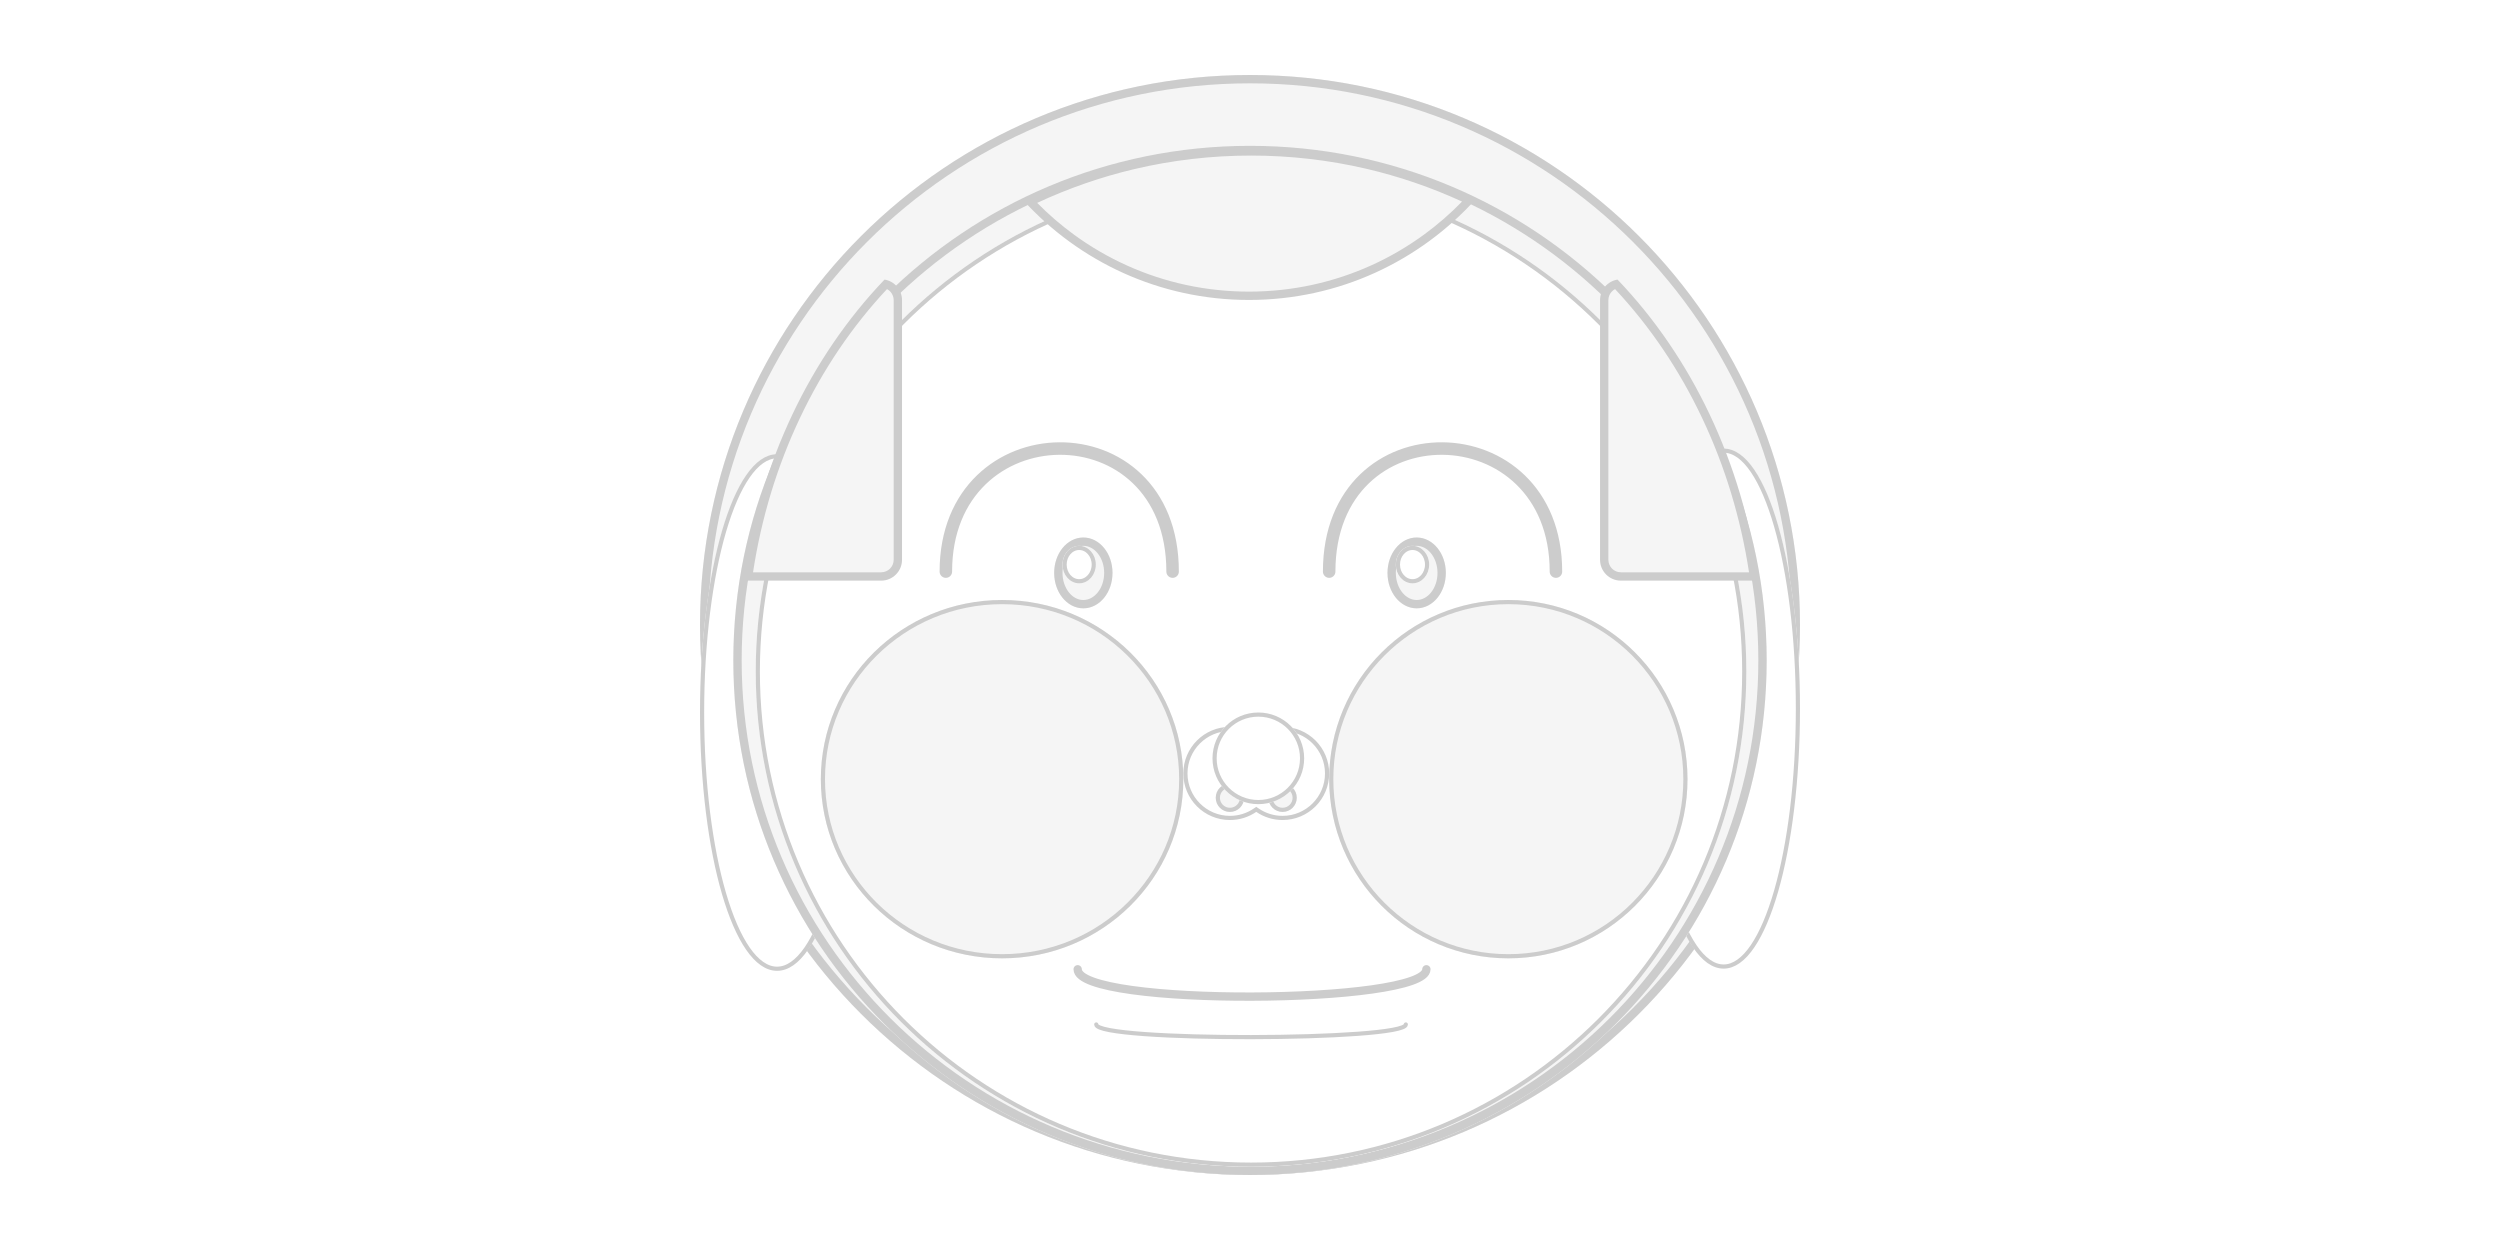
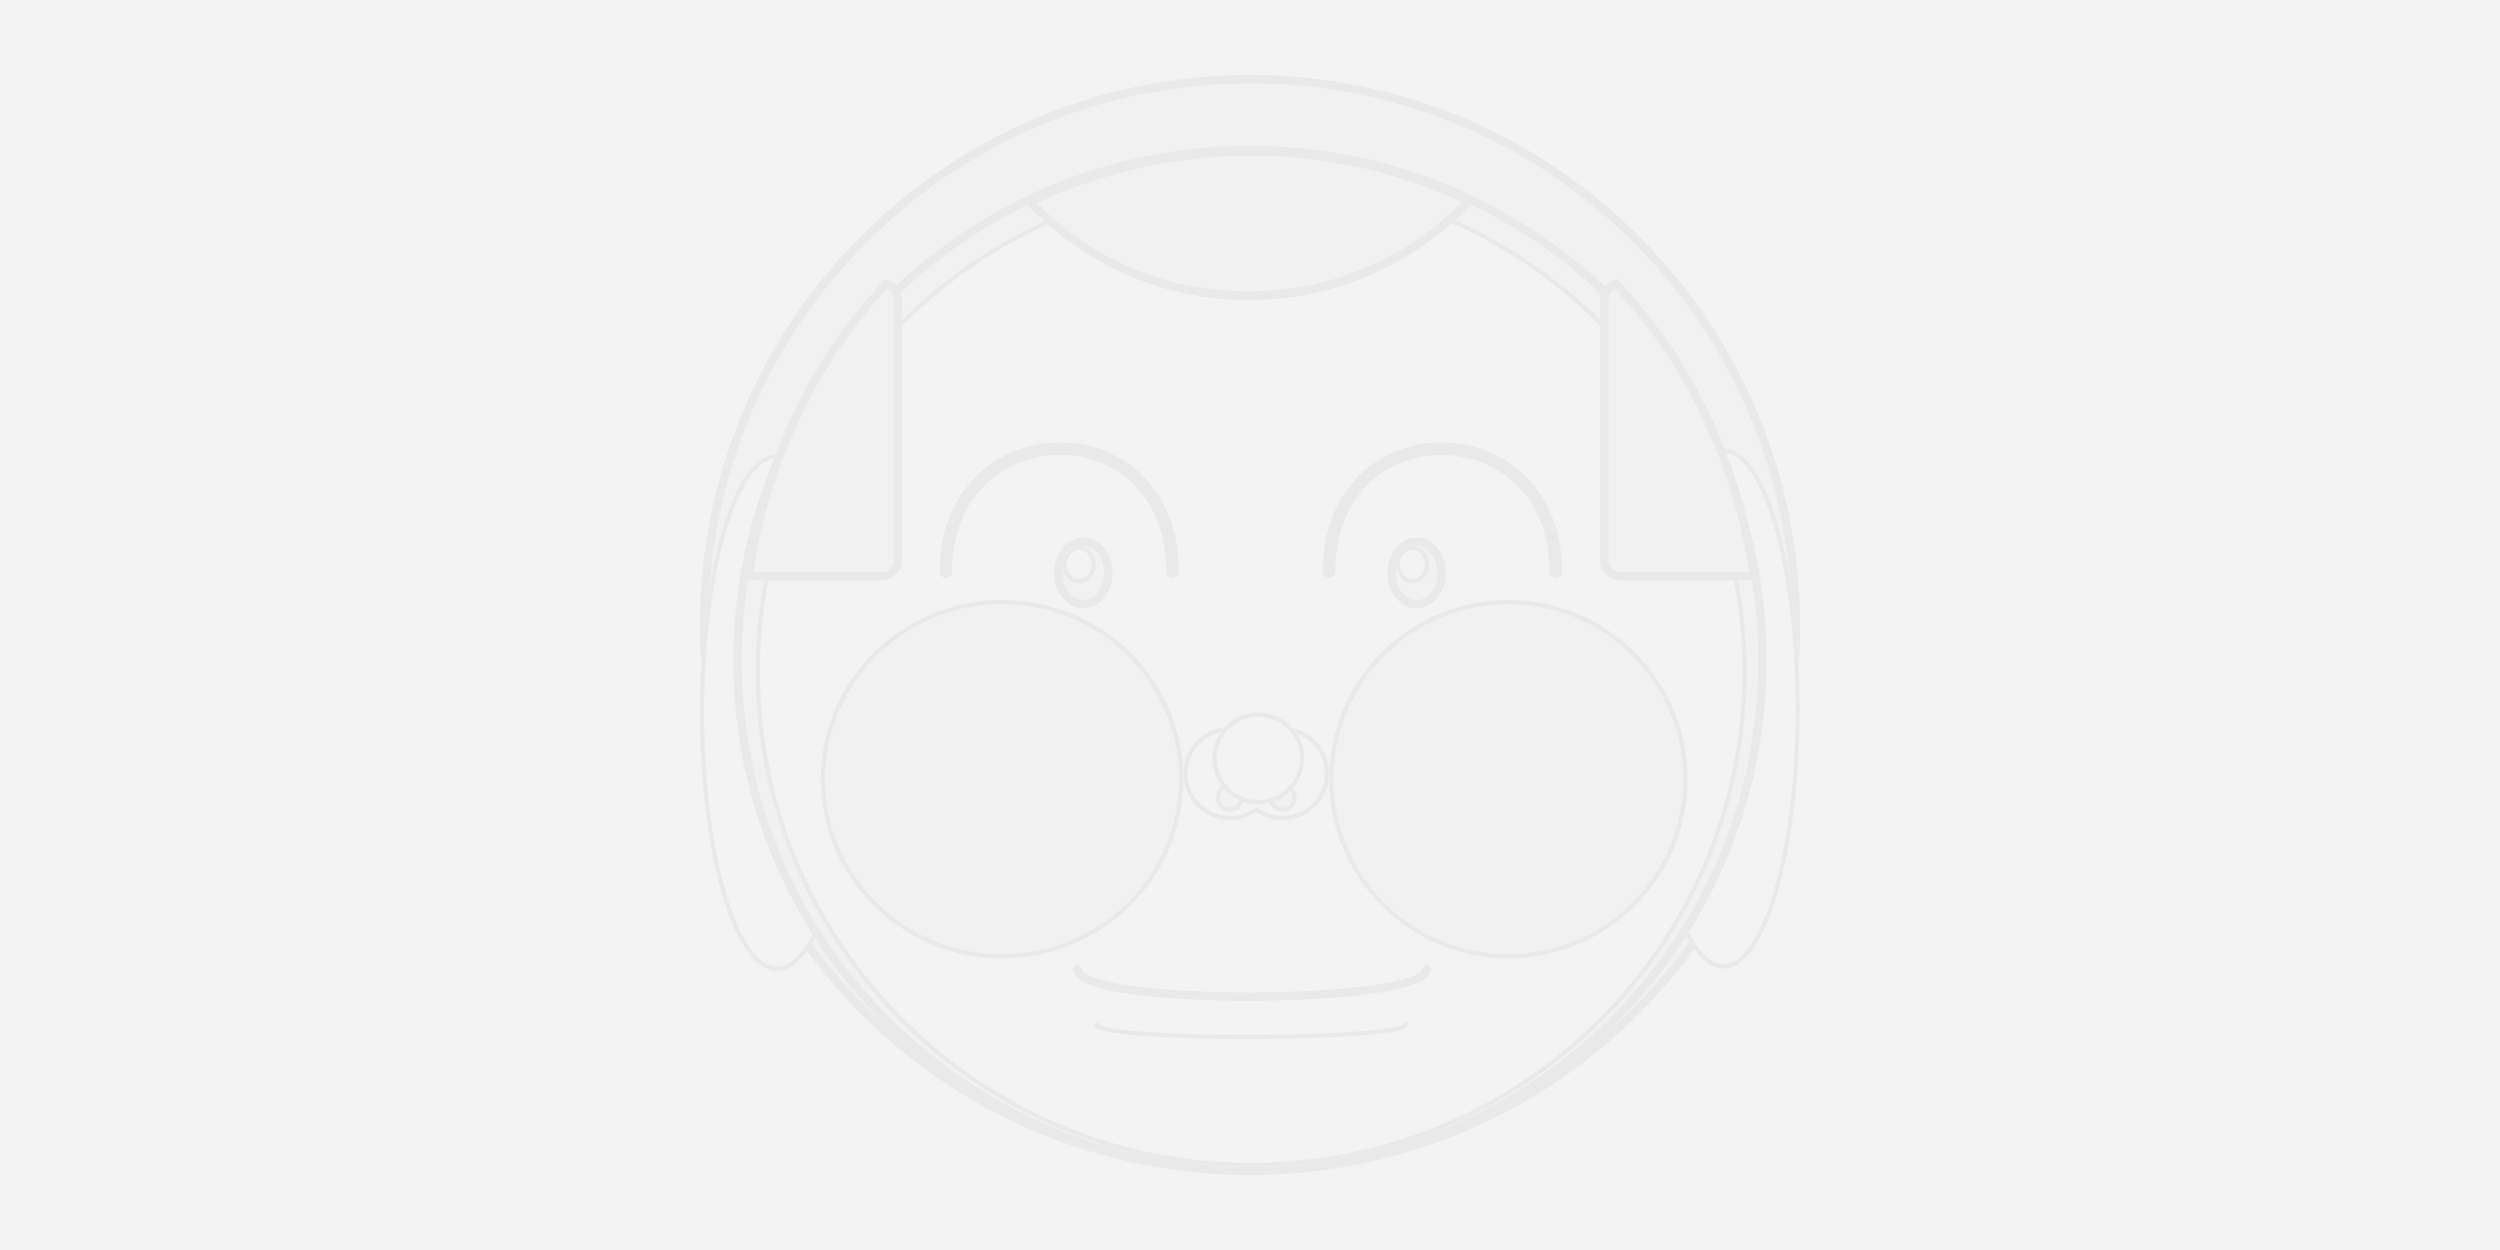
- <svg xmlns="http://www.w3.org/2000/svg" width="600" height="300" viewBox="0 0 600 300">
-   <defs>
-     <clipPath id="clip-Bootstrap_Jumbotron_1">
-       <rect width="600" height="300" />
+ <svg xmlns="http://www.w3.org/2000/svg" xmlns:xlink="http://www.w3.org/1999/xlink" version="1.1" id="Layer_1" opacity="0.2" x="0px" y="0px" viewBox="0 0 600 300" style="enable-background:new 0 0 600 300;" xml:space="preserve">
+   <style type="text/css">
+ 	.st0{clip-path:url(#SVGID_2_);}
+ 	.st1{fill:#FFFFFF;}
+ 	.st2{fill:#F5F5F5;}
+ 	.st3{fill:none;stroke:#CCCCCC;stroke-width:2;}
+ 	.st4{fill:none;stroke:#CCCCCC;}
+ 	.st5{fill:none;stroke:#CCCCCC;stroke-linecap:round;}
+ 	.st6{fill:#CCCCCC;}
+ 	.st7{fill:none;stroke:#CCCCCC;stroke-width:2;stroke-linecap:round;}
+ 	.st8{fill:none;stroke:#CCCCCC;stroke-width:3;stroke-linecap:round;}
+ </style>
+   <g>
+     <defs>
+       <rect id="SVGID_1_" width="600" height="300" />
+     </defs>
+     <clipPath id="SVGID_2_">
+       <use xlink:href="#SVGID_1_" style="overflow:visible;" />
    </clipPath>
-   </defs>
-   <g id="Bootstrap_Jumbotron_1" data-name="Bootstrap Jumbotron – 1" clip-path="url(#clip-Bootstrap_Jumbotron_1)">
-     <rect width="600" height="300" fill="#fff" />
-     <g id="Mobile" transform="translate(168 18)">
-       <g id="Hair_Back" data-name="Hair Back" fill="#f5f5f5" stroke="#ccc" stroke-width="2">
-         <circle cx="132" cy="132" r="132" stroke="none" />
-         <circle cx="132" cy="132" r="131" fill="none" />
-       </g>
-       <g id="Right_Ear" data-name="Right Ear" transform="translate(0 90.75)">
-         <g id="Ellipse_43" data-name="Ellipse 43" transform="translate(0 0.25)" fill="#fff" stroke="#ccc" stroke-width="1">
-           <ellipse cx="18.5" cy="62" rx="18.5" ry="62" stroke="none" />
-           <ellipse cx="18.5" cy="62" rx="18" ry="61.5" fill="none" />
+     <g id="Bootstrap_Jumbotron_1" class="st0">
+       <rect class="st1" width="600" height="300" />
+       <g id="Mobile" transform="translate(168 18)">
+         <g id="Hair_Back">
+           <circle class="st2" cx="132" cy="132" r="132" />
+           <circle class="st3" cx="132" cy="132" r="131" />
        </g>
-       </g>
-       <g id="Left_Ear" data-name="Left Ear" transform="translate(227.347 89.651)">
-         <g id="Ellipse_44" data-name="Ellipse 44" transform="translate(0 0)" fill="#fff" stroke="#ccc" stroke-width="1">
-           <ellipse cx="18.326" cy="62.409" rx="18.326" ry="62.409" stroke="none" />
-           <ellipse cx="18.326" cy="62.409" rx="17.826" ry="61.909" fill="none" />
-         </g>
-       </g>
-       <g id="Hair" transform="translate(8 17)" fill="#f5f5f5" stroke="#ccc" stroke-width="2">
-         <ellipse cx="124" cy="123.5" rx="124" ry="123.5" stroke="none" />
-         <ellipse cx="124" cy="123.5" rx="123" ry="122.5" fill="none" />
-       </g>
-       <g id="Face" transform="translate(13.373 24.27)" fill="#fff" stroke="#ccc" stroke-linecap="round" stroke-width="1">
-         <circle cx="118.874" cy="118.874" r="118.874" stroke="none" />
-         <circle cx="118.874" cy="118.874" r="118.374" fill="none" />
-       </g>
-       <g id="Left_Eye" data-name="Left Eye" transform="translate(165 111.375)">
-         <g id="Ellipse_17" data-name="Ellipse 17" transform="translate(0 -0.375)" fill="#f5f5f5" stroke="#ccc" stroke-width="2">
-           <ellipse cx="7" cy="8.5" rx="7" ry="8.5" stroke="none" />
-           <ellipse cx="7" cy="8.5" rx="6" ry="7.5" fill="none" />
-         </g>
-         <g id="Ellipse_47" data-name="Ellipse 47" transform="translate(2 1.625)" fill="#fff" stroke="#ccc" stroke-width="1">
-           <ellipse cx="4" cy="4.5" rx="4" ry="4.5" stroke="none" />
-           <ellipse cx="4" cy="4.5" rx="3.5" ry="4" fill="none" />
-         </g>
-       </g>
-       <g id="Right_Eye" data-name="Right Eye" transform="translate(84.563 111.375)">
-         <g id="Ellipse_16" data-name="Ellipse 16" transform="translate(0.438 -0.375)" fill="#f5f5f5" stroke="#ccc" stroke-width="2">
-           <ellipse cx="7" cy="8.5" rx="7" ry="8.5" stroke="none" />
-           <ellipse cx="7" cy="8.5" rx="6" ry="7.5" fill="none" />
-         </g>
-         <g id="Ellipse_46" data-name="Ellipse 46" transform="translate(2.438 1.625)" fill="#fff" stroke="#ccc" stroke-width="1">
-           <ellipse cx="4" cy="4.5" rx="4" ry="4.5" stroke="none" />
-           <ellipse cx="4" cy="4.5" rx="3.5" ry="4" fill="none" />
-         </g>
-       </g>
-       <g id="Cheek_Right" data-name="Cheek Right" transform="translate(29 126)" fill="#f5f5f5" stroke="#ccc" stroke-linecap="round" stroke-width="1">
-         <ellipse cx="43.5" cy="43" rx="43.5" ry="43" stroke="none" />
-         <ellipse cx="43.5" cy="43" rx="43" ry="42.5" fill="none" />
-       </g>
-       <g id="Cheek_Left" data-name="Cheek Left" transform="translate(151 126)" fill="#f5f5f5" stroke="#ccc" stroke-linecap="round" stroke-width="1">
-         <circle cx="43" cy="43" r="43" stroke="none" />
-         <circle cx="43" cy="43" r="42.5" fill="none" />
-       </g>
-       <g id="Nose" transform="translate(116 153.105)">
-         <g id="Nostrils_Outer" data-name="Nostrils Outer" transform="translate(0 3.34)" fill="#fff">
-           <path d="M 23.82 21.862 C 21.651 21.862 19.564 21.216 17.783 19.993 L 17.5 19.799 L 17.217 19.993 C 15.437 21.216 13.349 21.862 11.181 21.862 C 5.291 21.862 0.5 17.07 0.5 11.181 C 0.5 5.291 5.291 0.5 11.181 0.5 C 13.349 0.5 15.436 1.146 17.217 2.368 L 17.5 2.562 L 17.783 2.368 C 19.564 1.146 21.651 0.5 23.82 0.5 C 26.673 0.5 29.355 1.611 31.372 3.628 C 33.389 5.646 34.5 8.328 34.5 11.181 C 34.5 14.034 33.389 16.716 31.372 18.733 C 29.355 20.751 26.673 21.862 23.82 21.862 Z" stroke="none" />
-           <path d="M 23.82 21.362 C 29.433 21.362 34 16.794 34 11.181 C 34 5.567 29.433 1 23.82 1 C 21.753 1 19.763 1.616 18.066 2.781 L 17.5 3.169 L 16.934 2.781 C 15.237 1.616 13.248 1 11.181 1 C 5.567 1 1 5.567 1 11.181 C 1 16.794 5.567 21.362 11.181 21.362 C 13.248 21.362 15.237 20.746 16.934 19.581 L 17.5 19.193 L 18.066 19.581 C 19.763 20.746 21.753 21.362 23.82 21.362 M 23.82 22.362 C 21.474 22.362 19.298 21.64 17.5 20.406 C 15.702 21.64 13.526 22.362 11.181 22.362 C 5.006 22.362 0 17.356 0 11.181 C 0 5.006 5.006 4.22546372647048e-06 11.181 4.22546372647048e-06 C 13.526 4.22546372647048e-06 15.702 0.722 17.5 1.956 C 19.298 0.722 21.474 4.22546372647048e-06 23.82 4.22546372647048e-06 C 29.995 4.22546372647048e-06 35 5.006 35 11.181 C 35 17.356 29.995 22.362 23.82 22.362 Z" stroke="none" fill="#ccc" />
-         </g>
-         <g id="Nostrils" transform="translate(7.778 16.952)">
-           <g id="Ellipse_29" data-name="Ellipse 29" fill="#f5f5f5" stroke="#ccc" stroke-width="1">
-             <circle cx="3.403" cy="3.403" r="3.403" stroke="none" />
-             <circle cx="3.403" cy="3.403" r="2.903" fill="none" />
-           </g>
-           <g id="Ellipse_30" data-name="Ellipse 30" transform="translate(12.639)" fill="#f5f5f5" stroke="#ccc" stroke-width="1">
-             <circle cx="3.403" cy="3.403" r="3.403" stroke="none" />
-             <circle cx="3.403" cy="3.403" r="2.903" fill="none" />
+         <g id="Right_Ear" transform="translate(0 90.75)">
+           <g id="Ellipse_43" transform="translate(0 0.25)">
+             <ellipse class="st1" cx="18.5" cy="62" rx="18.5" ry="62" />
+             <ellipse class="st4" cx="18.5" cy="62" rx="18" ry="61.5" />
          </g>
        </g>
-         <g id="Nose_Front" data-name="Nose Front" transform="translate(7 -0.105)" fill="#fff" stroke="#ccc" stroke-width="1">
-           <circle cx="11" cy="11" r="11" stroke="none" />
-           <circle cx="11" cy="11" r="10.5" fill="none" />
+         <g id="Left_Ear" transform="translate(227.347 89.651)">
+           <g id="Ellipse_44" transform="translate(0 0)">
+             <ellipse class="st1" cx="18.3" cy="62.4" rx="18.3" ry="62.4" />
+             <ellipse class="st4" cx="18.3" cy="62.4" rx="17.8" ry="61.9" />
+           </g>
        </g>
+         <g id="Hair" transform="translate(8 17)">
+           <ellipse class="st2" cx="124" cy="123.5" rx="124" ry="123.5" />
+           <ellipse class="st3" cx="124" cy="123.5" rx="123" ry="122.5" />
+         </g>
+         <g id="Face" transform="translate(13.373 24.27)">
+           <circle class="st1" cx="118.9" cy="118.9" r="118.9" />
+           <circle class="st5" cx="118.9" cy="118.9" r="118.4" />
+         </g>
+         <g id="Left_Eye" transform="translate(165 111.375)">
+           <g id="Ellipse_17" transform="translate(0 -0.375)">
+             <ellipse class="st2" cx="7" cy="8.5" rx="7" ry="8.5" />
+             <ellipse class="st3" cx="7" cy="8.5" rx="6" ry="7.5" />
+           </g>
+           <g id="Ellipse_47" transform="translate(2 1.625)">
+             <ellipse class="st1" cx="4" cy="4.5" rx="4" ry="4.5" />
+             <ellipse class="st4" cx="4" cy="4.5" rx="3.5" ry="4" />
+           </g>
+         </g>
+         <g id="Right_Eye" transform="translate(84.563 111.375)">
+           <g id="Ellipse_16" transform="translate(0.438 -0.375)">
+             <ellipse class="st2" cx="7" cy="8.5" rx="7" ry="8.5" />
+             <ellipse class="st3" cx="7" cy="8.5" rx="6" ry="7.5" />
+           </g>
+           <g id="Ellipse_46" transform="translate(2.438 1.625)">
+             <ellipse class="st1" cx="4" cy="4.5" rx="4" ry="4.5" />
+             <ellipse class="st4" cx="4" cy="4.5" rx="3.5" ry="4" />
+           </g>
+         </g>
+         <g id="Cheek_Right" transform="translate(29 126)">
+           <ellipse class="st2" cx="43.5" cy="43" rx="43.5" ry="43" />
+           <ellipse class="st5" cx="43.5" cy="43" rx="43" ry="42.5" />
+         </g>
+         <g id="Cheek_Left" transform="translate(151 126)">
+           <circle class="st2" cx="43" cy="43" r="43" />
+           <circle class="st5" cx="43" cy="43" r="42.5" />
+         </g>
+         <g id="Nose" transform="translate(116 153.105)">
+           <g id="Nostrils_Outer" transform="translate(0 3.34)">
+             <path class="st1" d="M23.8,21.9c-2.2,0-4.3-0.6-6-1.9l-0.3-0.2L17.2,20c-1.8,1.2-3.9,1.9-6,1.9c-5.9,0-10.7-4.8-10.7-10.7       S5.3,0.5,11.2,0.5c2.2,0,4.3,0.6,6,1.9l0.3,0.2l0.3-0.2c1.8-1.2,3.9-1.9,6-1.9c2.9,0,5.5,1.1,7.6,3.1c2,2,3.1,4.7,3.1,7.6       s-1.1,5.5-3.1,7.6C29.4,20.8,26.7,21.9,23.8,21.9z" />
+             <path class="st6" d="M23.8,21.4c5.6,0,10.2-4.6,10.2-10.2S29.4,1,23.8,1c-2.1,0-4.1,0.6-5.8,1.8l-0.6,0.4l-0.6-0.4       C15.2,1.6,13.2,1,11.2,1C5.6,1,1,5.6,1,11.2s4.6,10.2,10.2,10.2c2.1,0,4.1-0.6,5.8-1.8l0.6-0.4l0.6,0.4       C19.8,20.7,21.8,21.4,23.8,21.4 M23.8,22.4c-2.3,0-4.5-0.7-6.3-2c-1.8,1.2-4,2-6.3,2C5,22.4,0,17.4,0,11.2S5,0,11.2,0       c2.3,0,4.5,0.7,6.3,2c1.8-1.2,4-2,6.3-2C30,0,35,5,35,11.2S30,22.4,23.8,22.4z" />
+           </g>
+           <g id="Nostrils" transform="translate(7.778 16.952)">
+             <g id="Ellipse_29">
+               <circle class="st2" cx="3.4" cy="3.4" r="3.4" />
+               <circle class="st4" cx="3.4" cy="3.4" r="2.9" />
+             </g>
+             <g id="Ellipse_30" transform="translate(12.639)">
+               <circle class="st2" cx="3.4" cy="3.4" r="3.4" />
+               <circle class="st4" cx="3.4" cy="3.4" r="2.9" />
+             </g>
+           </g>
+           <g id="Nose_Front" transform="translate(7 -0.105)">
+             <circle class="st1" cx="11" cy="11" r="11" />
+             <circle class="st4" cx="11" cy="11" r="10.5" />
+           </g>
+         </g>
+         <g id="Lips" transform="translate(90.642 214.627)">
+           <path id="Path_12" class="st7" d="M83.7,0C83.6,8.5,0,9,0,0" />
+           <path id="Path_13" class="st5" d="M78.8,13.2c0,3.9-74.3,4.2-74.3,0" />
+         </g>
+         <g id="Front_Hair" transform="translate(10.431 17.336)">
+           <g id="Top_Hair" transform="translate(67.157)">
+             <path class="st2" d="M54.2,35.7c-5.2,0-10.4-0.6-15.4-1.6c-4.9-1.1-9.7-2.6-14.3-4.7c-4.5-2-8.8-4.5-12.8-7.4       c-3.6-2.6-7-5.6-10-8.8c7.9-3.8,16.2-6.7,24.7-8.8C35.6,2.1,45.1,1,54.7,1c9.4,0,18.8,1.1,27.9,3.2C91,6.2,99.2,9,107,12.7       c-3.1,3.3-6.5,6.3-10.1,8.9c-4,2.9-8.3,5.5-12.9,7.5c-4.6,2.1-9.4,3.7-14.4,4.8C64.6,35.1,59.4,35.7,54.2,35.7z" />
+             <path class="st6" d="M54.7,2c-9.5,0-18.9,1.1-28.1,3.3c-8,1.9-15.8,4.6-23.3,8.1c2.8,2.8,5.8,5.4,8.9,7.7       c3.9,2.9,8.2,5.3,12.6,7.3c4.5,2,9.2,3.6,14.1,4.6c5,1.1,10.1,1.6,15.2,1.6c5.2,0,10.3-0.6,15.3-1.6c4.9-1.1,9.6-2.7,14.2-4.7       c4.5-2,8.7-4.5,12.7-7.4c3.2-2.3,6.2-5,9-7.8c-7.4-3.4-15.1-6-23-7.9C73.3,3.1,64,2,54.7,2 M54.7,0c19.4,0,37.7,4.5,54,12.4       C95.2,27.3,75.8,36.7,54.2,36.7c-21.5,0-40.8-9.2-54.2-23.9C16.5,4.6,35,0,54.7,0z" />
+           </g>
+           <g id="Right" transform="translate(0 32.976)">
+             <path class="st2" d="M33.1,70H1.1C3.1,56.5,7,43.6,12.6,31.6C18.3,19.7,25.5,9,34.2-0.1c0.7,0.2,1.4,0.6,1.9,1.2       c0.6,0.7,1,1.6,1,2.6V66C37.1,68.2,35.3,70,33.1,70z" />
+             <path class="st6" d="M33.1,69c1.7,0,3-1.3,3-3V3.7c0-0.7-0.3-1.4-0.7-2c-0.2-0.3-0.5-0.5-0.9-0.7C26.1,10,19,20.4,13.6,32       c-5.5,11.6-9.3,24-11.3,37H33.1 M33.1,71H0C3.9,42.5,16.2,17.3,33.9-1.2c2.4,0.4,4.2,2.4,4.2,4.9V66C38.1,68.8,35.8,71,33.1,71       z" />
+           </g>
+           <g id="Left" transform="translate(205.58 32.976)">
+             <path class="st2" d="M36.9,70H5c-2.2,0-4-1.8-4-4V3.7c0-1,0.3-1.9,1-2.6c0.5-0.6,1.2-1,1.9-1.2C12.5,9,19.8,19.7,25.4,31.6       C31.1,43.6,35,56.5,36.9,70z" />
+             <path class="st6" d="M35.8,69c-2-13-5.8-25.4-11.3-37C19,20.4,12,10,3.6,1.1C3.3,1.2,3,1.5,2.7,1.8C2.3,2.3,2,3,2,3.7V66       c0,1.7,1.3,3,3,3H35.8 M38.1,71H5c-2.8,0-5-2.2-5-5V3.7c0-2.5,1.8-4.6,4.2-4.9C21.9,17.3,34.2,42.5,38.1,71z" />
+           </g>
+         </g>
+         <path id="Path_14" class="st8" d="M113.4,119.2c0-39.8-54.4-38.9-54.4,0" />
+         <path id="Path_16" class="st8" d="M151,119.2c0-39.8,54.4-38.9,54.4,0" />
      </g>
-       <g id="Lips" transform="translate(90.642 214.627)">
-         <path id="Path_12" data-name="Path 12" d="M168.691,467.16c-.063,8.475-83.691,9.028-83.691,0" transform="translate(-85 -467.16)" fill="none" stroke="#ccc" stroke-linecap="round" stroke-width="2" />
-         <path id="Path_13" data-name="Path 13" d="M159.3,467.16c-.029,3.937-74.3,4.162-74.3,0" transform="translate(-80.542 -453.915)" fill="none" stroke="#ccc" stroke-linecap="round" stroke-width="1" />
-       </g>
-       <g id="Front_Hair" data-name="Front Hair" transform="translate(10.431 17.336)">
-         <g id="Top_Hair" data-name="Top Hair" transform="translate(67.157)" fill="#f5f5f5">
-           <path d="M 54.164 35.653 C 48.967 35.653 43.779 35.099 38.747 34.006 C 33.848 32.942 29.046 31.357 24.474 29.296 C 19.986 27.272 15.684 24.773 11.69 21.869 C 8.088 19.25 4.717 16.288 1.651 13.051 C 9.547 9.249 17.859 6.302 26.378 4.286 C 35.59 2.106 45.106 1 54.66 1 C 64.084 1 73.473 2.076 82.565 4.197 C 90.97 6.158 99.179 9.024 106.986 12.724 C 103.915 16.007 100.531 19.012 96.912 21.67 C 92.901 24.614 88.577 27.149 84.061 29.202 C 79.462 31.293 74.629 32.901 69.695 33.981 C 64.627 35.09 59.401 35.653 54.164 35.653 Z" stroke="none" />
-           <path d="M 54.66 2 C 45.183 2 35.745 3.097 26.608 5.259 C 18.608 7.153 10.793 9.873 3.337 13.357 C 6.1 16.165 9.098 18.748 12.278 21.06 C 16.217 23.924 20.459 26.388 24.885 28.384 C 29.393 30.417 34.128 31.98 38.959 33.029 C 43.922 34.106 49.038 34.653 54.164 34.653 C 59.329 34.653 64.483 34.098 69.482 33.004 C 74.346 31.939 79.112 30.354 83.647 28.292 C 88.101 26.267 92.364 23.768 96.32 20.864 C 99.518 18.515 102.531 15.891 105.302 13.041 C 97.936 9.655 90.224 7.011 82.338 5.171 C 73.32 3.067 64.008 2 54.66 2 M 54.66 0 C 74.017 0 92.332 4.459 108.635 12.407 C 95.217 27.294 75.784 36.653 54.164 36.653 C 32.708 36.653 13.406 27.435 0 12.744 C 16.473 4.587 35.033 0 54.66 0 Z" stroke="none" fill="#ccc" />
-         </g>
-         <g id="Right" transform="translate(0 32.976)" fill="#f5f5f5">
-           <path d="M 33.053 70.04 L 1.139 70.04 C 3.085 56.538 6.955 43.607 12.646 31.588 C 18.275 19.701 25.522 9.038 34.19 -0.112 C 34.922 0.105 35.584 0.532 36.088 1.119 C 36.71 1.843 37.053 2.768 37.053 3.724 L 37.053 66.039 C 37.053 68.245 35.259 70.04 33.053 70.04 Z" stroke="none" />
-           <path d="M 33.053 69.04 C 34.707 69.04 36.053 67.694 36.053 66.039 L 36.053 3.724 C 36.053 3.007 35.796 2.313 35.33 1.771 C 35.081 1.481 34.783 1.244 34.452 1.069 C 26.061 10.032 19.033 20.438 13.55 32.016 C 8.062 43.605 4.281 56.051 2.298 69.04 L 33.053 69.04 M 33.053 71.04 L -0.011 71.04 C 3.862 42.541 16.17 17.276 33.857 -1.212 C 36.236 -0.827 38.053 1.237 38.053 3.724 L 38.053 66.039 C 38.053 68.8 35.815 71.04 33.053 71.04 Z" stroke="none" fill="#ccc" />
-         </g>
-         <g id="Left" transform="translate(205.58 32.976)" fill="#f5f5f5">
-           <path d="M 36.914 70.04 L 4.999 70.04 C 2.794 70.04 1 68.245 1 66.039 L 1 3.724 C 1 2.768 1.343 1.843 1.964 1.119 C 2.469 0.532 3.13 0.105 3.862 -0.112 C 12.531 9.038 19.778 19.701 25.406 31.588 C 31.098 43.607 34.967 56.538 36.914 70.04 Z" stroke="none" />
-           <path d="M 35.755 69.04 C 33.772 56.051 29.991 43.605 24.503 32.016 C 19.02 20.438 11.991 10.032 3.601 1.069 C 3.27 1.244 2.971 1.481 2.723 1.771 C 2.257 2.313 2 3.007 2 3.724 L 2 66.039 C 2 67.694 3.346 69.04 4.999 69.04 L 35.755 69.04 M 38.064 71.04 L 4.999 71.04 C 2.238 71.04 -3.214518358163332e-07 68.8 -3.214518358163332e-07 66.039 L -3.214518358163332e-07 3.724 C -3.214518358163332e-07 1.237 1.817 -0.827 4.196 -1.212 C 21.883 17.276 34.191 42.541 38.064 71.04 Z" stroke="none" fill="#ccc" />
-         </g>
-       </g>
-       <path id="Path_14" data-name="Path 14" d="M110.484,379.547c0-39.842-54.422-38.908-54.422,0" transform="translate(2.941 -260.364)" fill="none" stroke="#ccc" stroke-linecap="round" stroke-width="3" />
-       <path id="Path_16" data-name="Path 16" d="M56.062,379.547c0-39.842,54.425-38.908,54.425,0" transform="translate(94.938 -260.364)" fill="none" stroke="#ccc" stroke-linecap="round" stroke-width="3" />
    </g>
  </g>
</svg>
